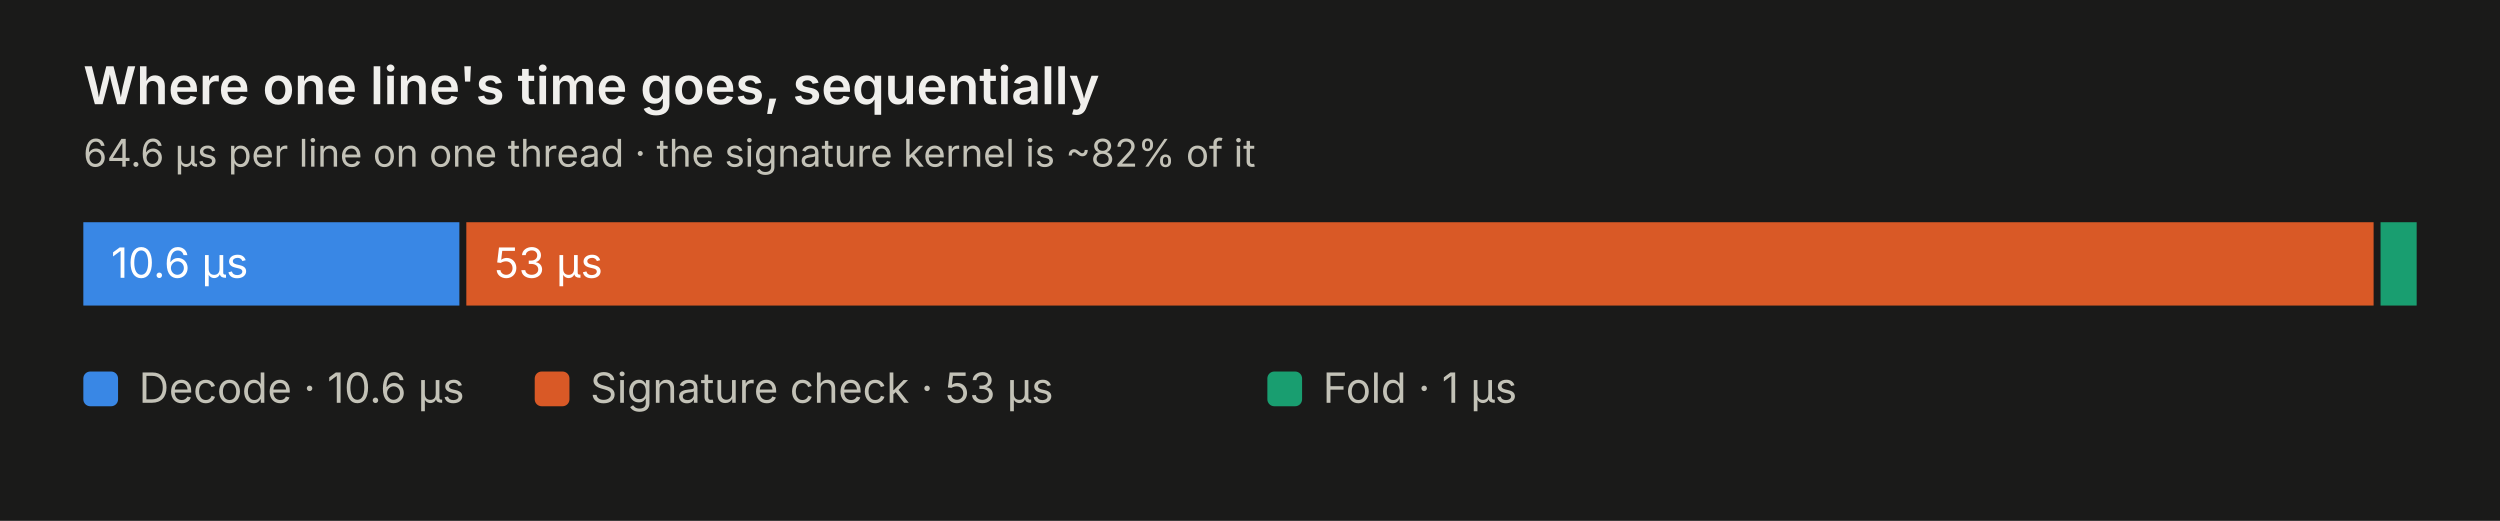
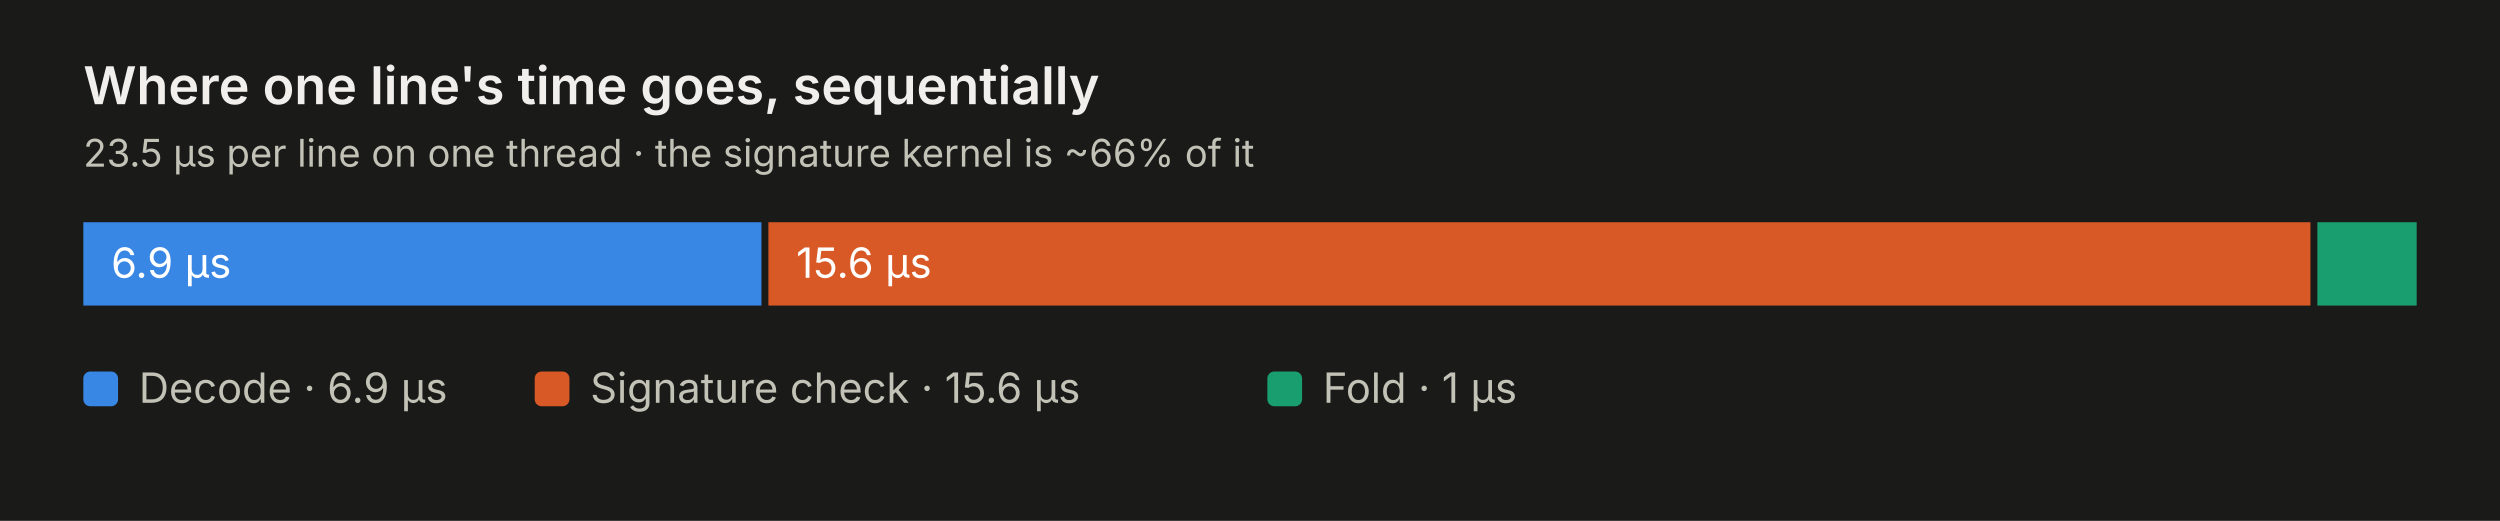
<svg xmlns="http://www.w3.org/2000/svg" width="720" height="150" viewBox="0 0 720 150" role="img">
  <rect width="720" height="150" fill="#1a1a19" />
  <text x="24.0" y="30.0" font-family="system-ui, -apple-system, &quot;Segoe UI&quot;, sans-serif" font-size="15" fill="#f0efec" text-anchor="start" font-weight="600">Where one line's time goes, sequentially</text>
-   <text x="24.0" y="48.0" font-family="system-ui, -apple-system, &quot;Segoe UI&quot;, sans-serif" font-size="11" fill="#c3c2b7" text-anchor="start" font-weight="normal">64.6 µs per line on one thread · the signature kernel is ~82% of it</text>
-   <rect x="24.0" y="64" width="108.3" height="24" fill="#3987e5" />
-   <text x="32.0" y="80" font-family="system-ui, -apple-system, &quot;Segoe UI&quot;, sans-serif" font-size="12" fill="#ffffff">10.6 µs</text>
-   <rect x="134.3" y="64" width="549.3" height="24" fill="#d95926" />
-   <text x="142.3" y="80" font-family="system-ui, -apple-system, &quot;Segoe UI&quot;, sans-serif" font-size="12" fill="#ffffff">53 µs</text>
-   <rect x="685.6" y="64" width="10.4" height="24" fill="#199e70" />
+   <text x="24.0" y="48.0" font-family="system-ui, -apple-system, &quot;Segoe UI&quot;, sans-serif" font-size="11" fill="#c3c2b7" text-anchor="start" font-weight="normal">23.5 µs per line on one thread · the signature kernel is ~66% of it</text>
+   <rect x="24.0" y="64" width="195.3" height="24" fill="#3987e5" />
+   <text x="32.0" y="80" font-family="system-ui, -apple-system, &quot;Segoe UI&quot;, sans-serif" font-size="12" fill="#ffffff">6.9 µs</text>
+   <rect x="221.3" y="64" width="444.1" height="24" fill="#d95926" />
+   <text x="229.3" y="80" font-family="system-ui, -apple-system, &quot;Segoe UI&quot;, sans-serif" font-size="12" fill="#ffffff">15.6 µs</text>
+   <rect x="667.4" y="64" width="28.6" height="24" fill="#199e70" />
  <rect x="24" y="107" width="10" height="10" rx="2" fill="#3987e5" />
-   <text x="40.0" y="116.0" font-family="system-ui, -apple-system, &quot;Segoe UI&quot;, sans-serif" font-size="12" fill="#c3c2b7" text-anchor="start" font-weight="normal">Decode · 10.6 µs</text>
+   <text x="40.0" y="116.0" font-family="system-ui, -apple-system, &quot;Segoe UI&quot;, sans-serif" font-size="12" fill="#c3c2b7" text-anchor="start" font-weight="normal">Decode · 6.9 µs</text>
  <rect x="154" y="107" width="10" height="10" rx="2" fill="#d95926" />
-   <text x="170.0" y="116.0" font-family="system-ui, -apple-system, &quot;Segoe UI&quot;, sans-serif" font-size="12" fill="#c3c2b7" text-anchor="start" font-weight="normal">Signature check · 53 µs</text>
+   <text x="170.0" y="116.0" font-family="system-ui, -apple-system, &quot;Segoe UI&quot;, sans-serif" font-size="12" fill="#c3c2b7" text-anchor="start" font-weight="normal">Signature check · 15.6 µs</text>
  <rect x="365" y="107" width="10" height="10" rx="2" fill="#199e70" />
  <text x="381.0" y="116.0" font-family="system-ui, -apple-system, &quot;Segoe UI&quot;, sans-serif" font-size="12" fill="#c3c2b7" text-anchor="start" font-weight="normal">Fold · 1 µs</text>
</svg>
